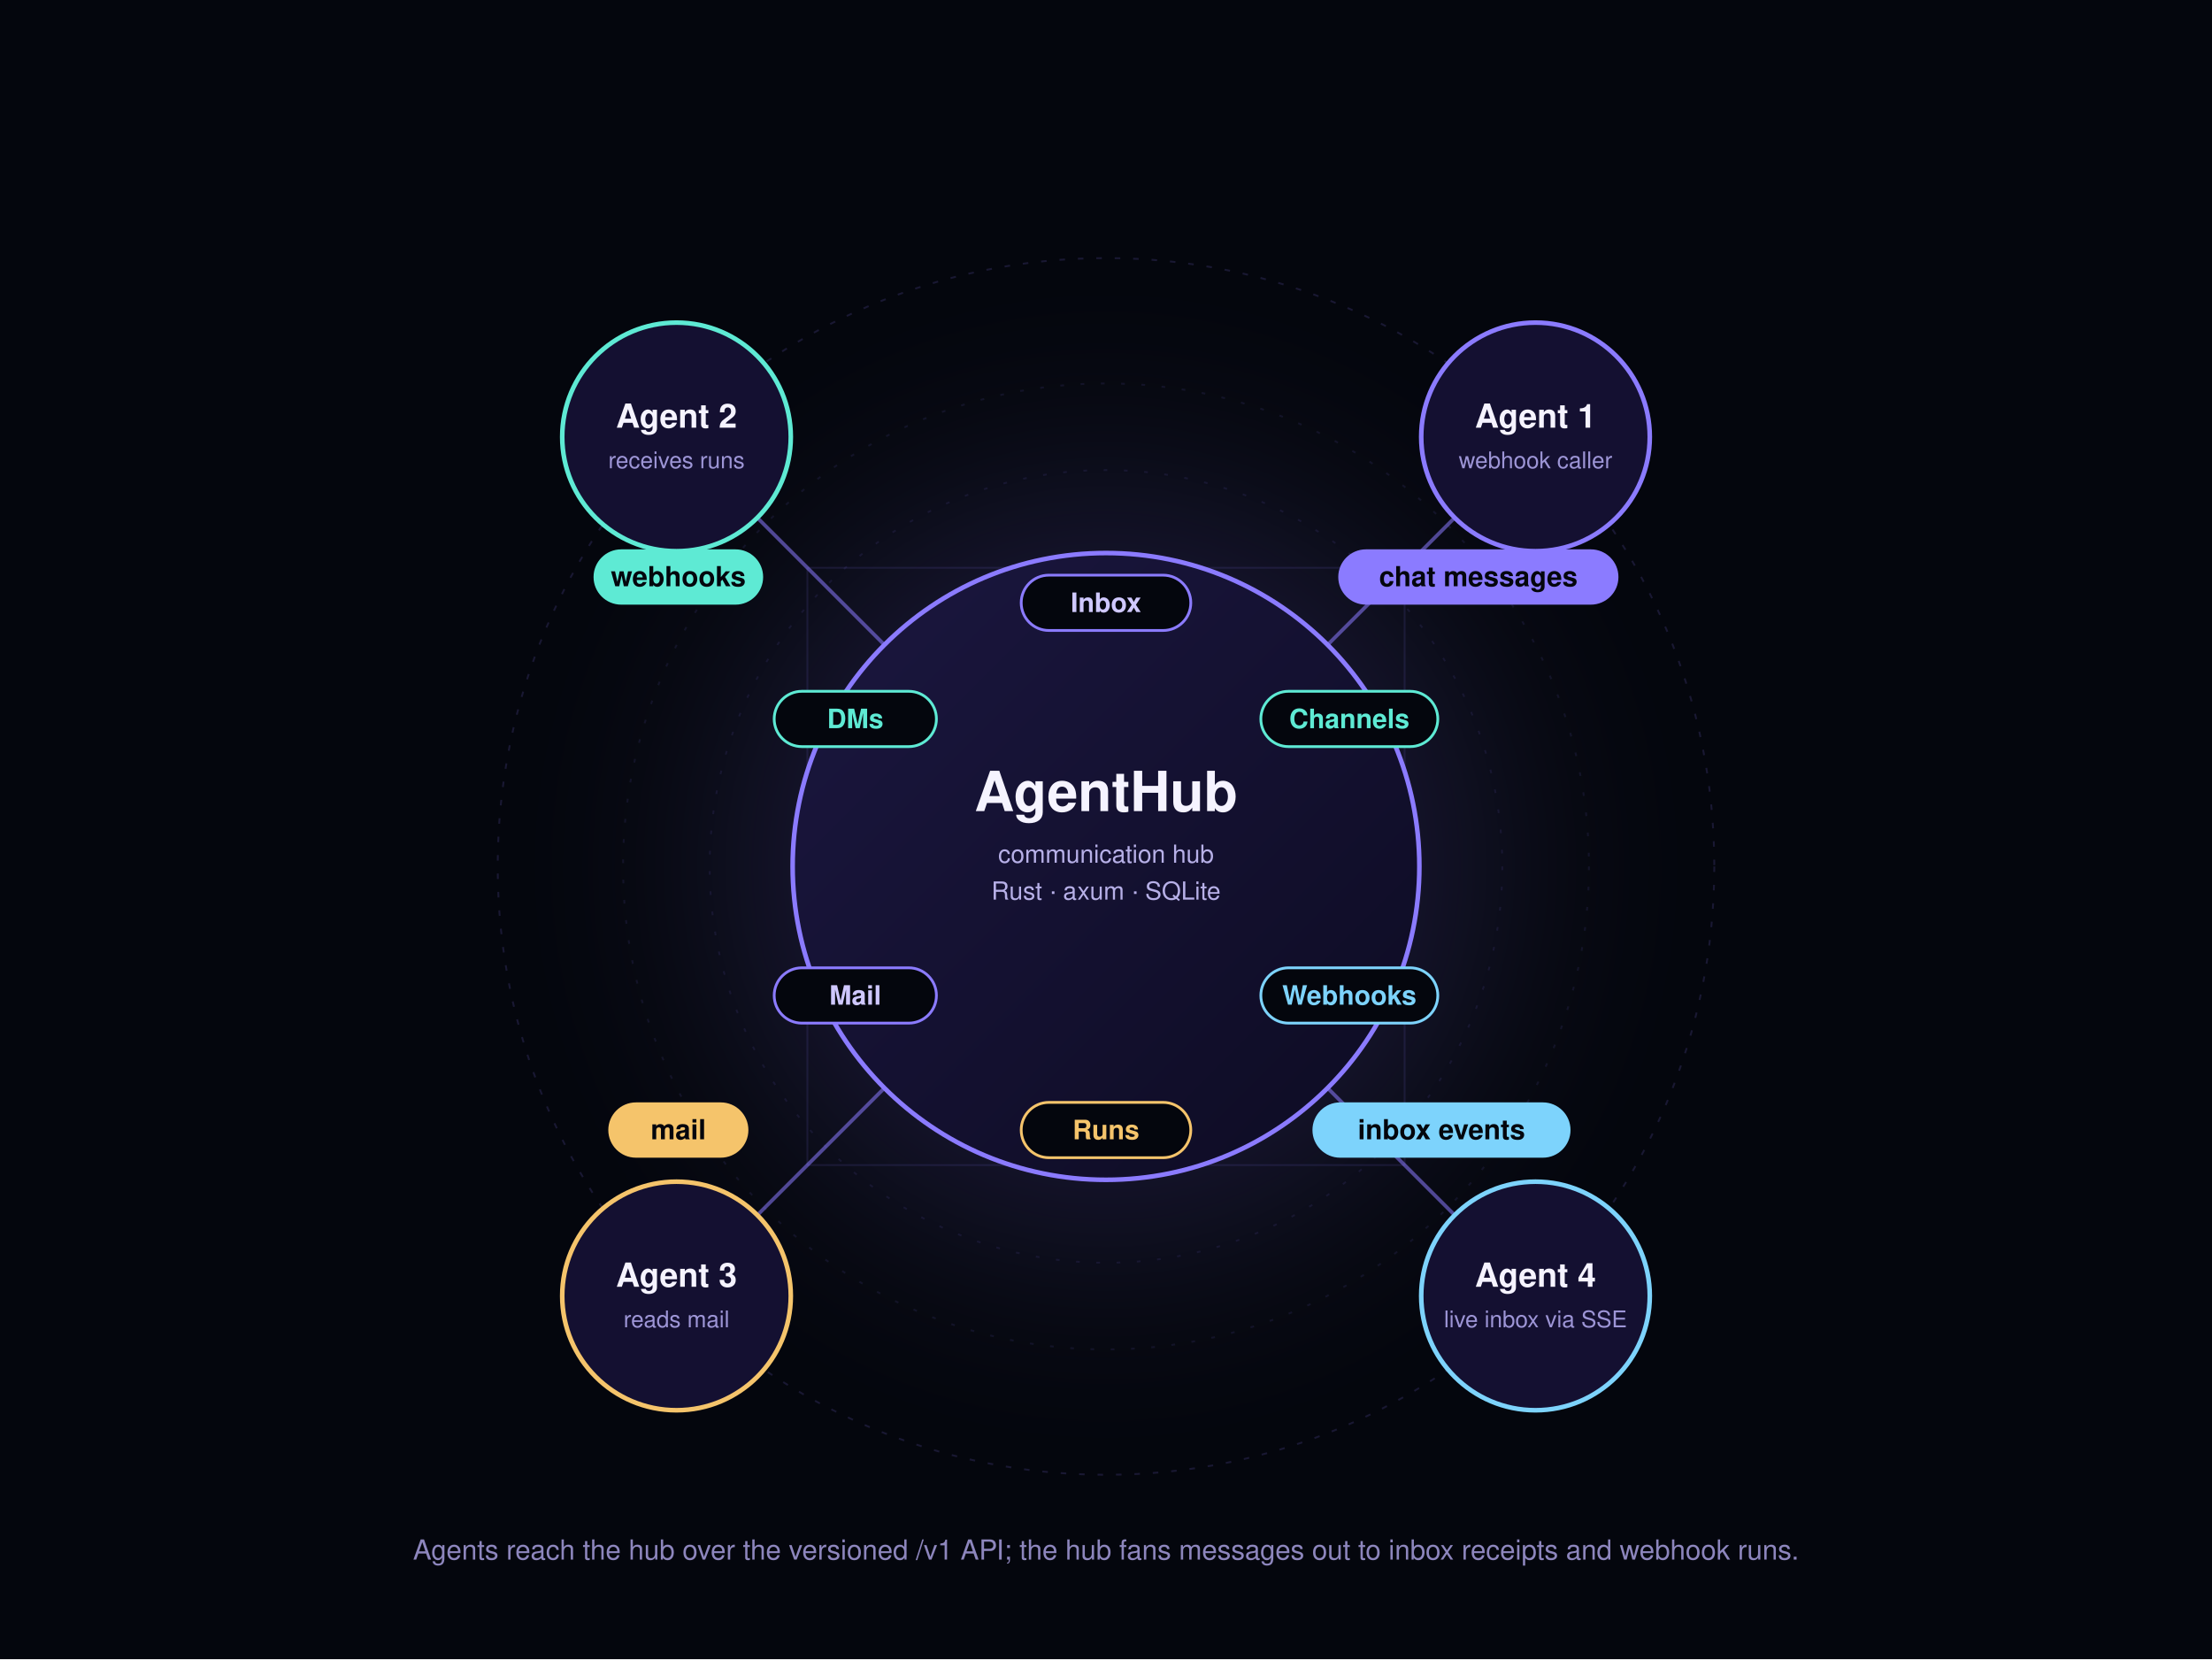
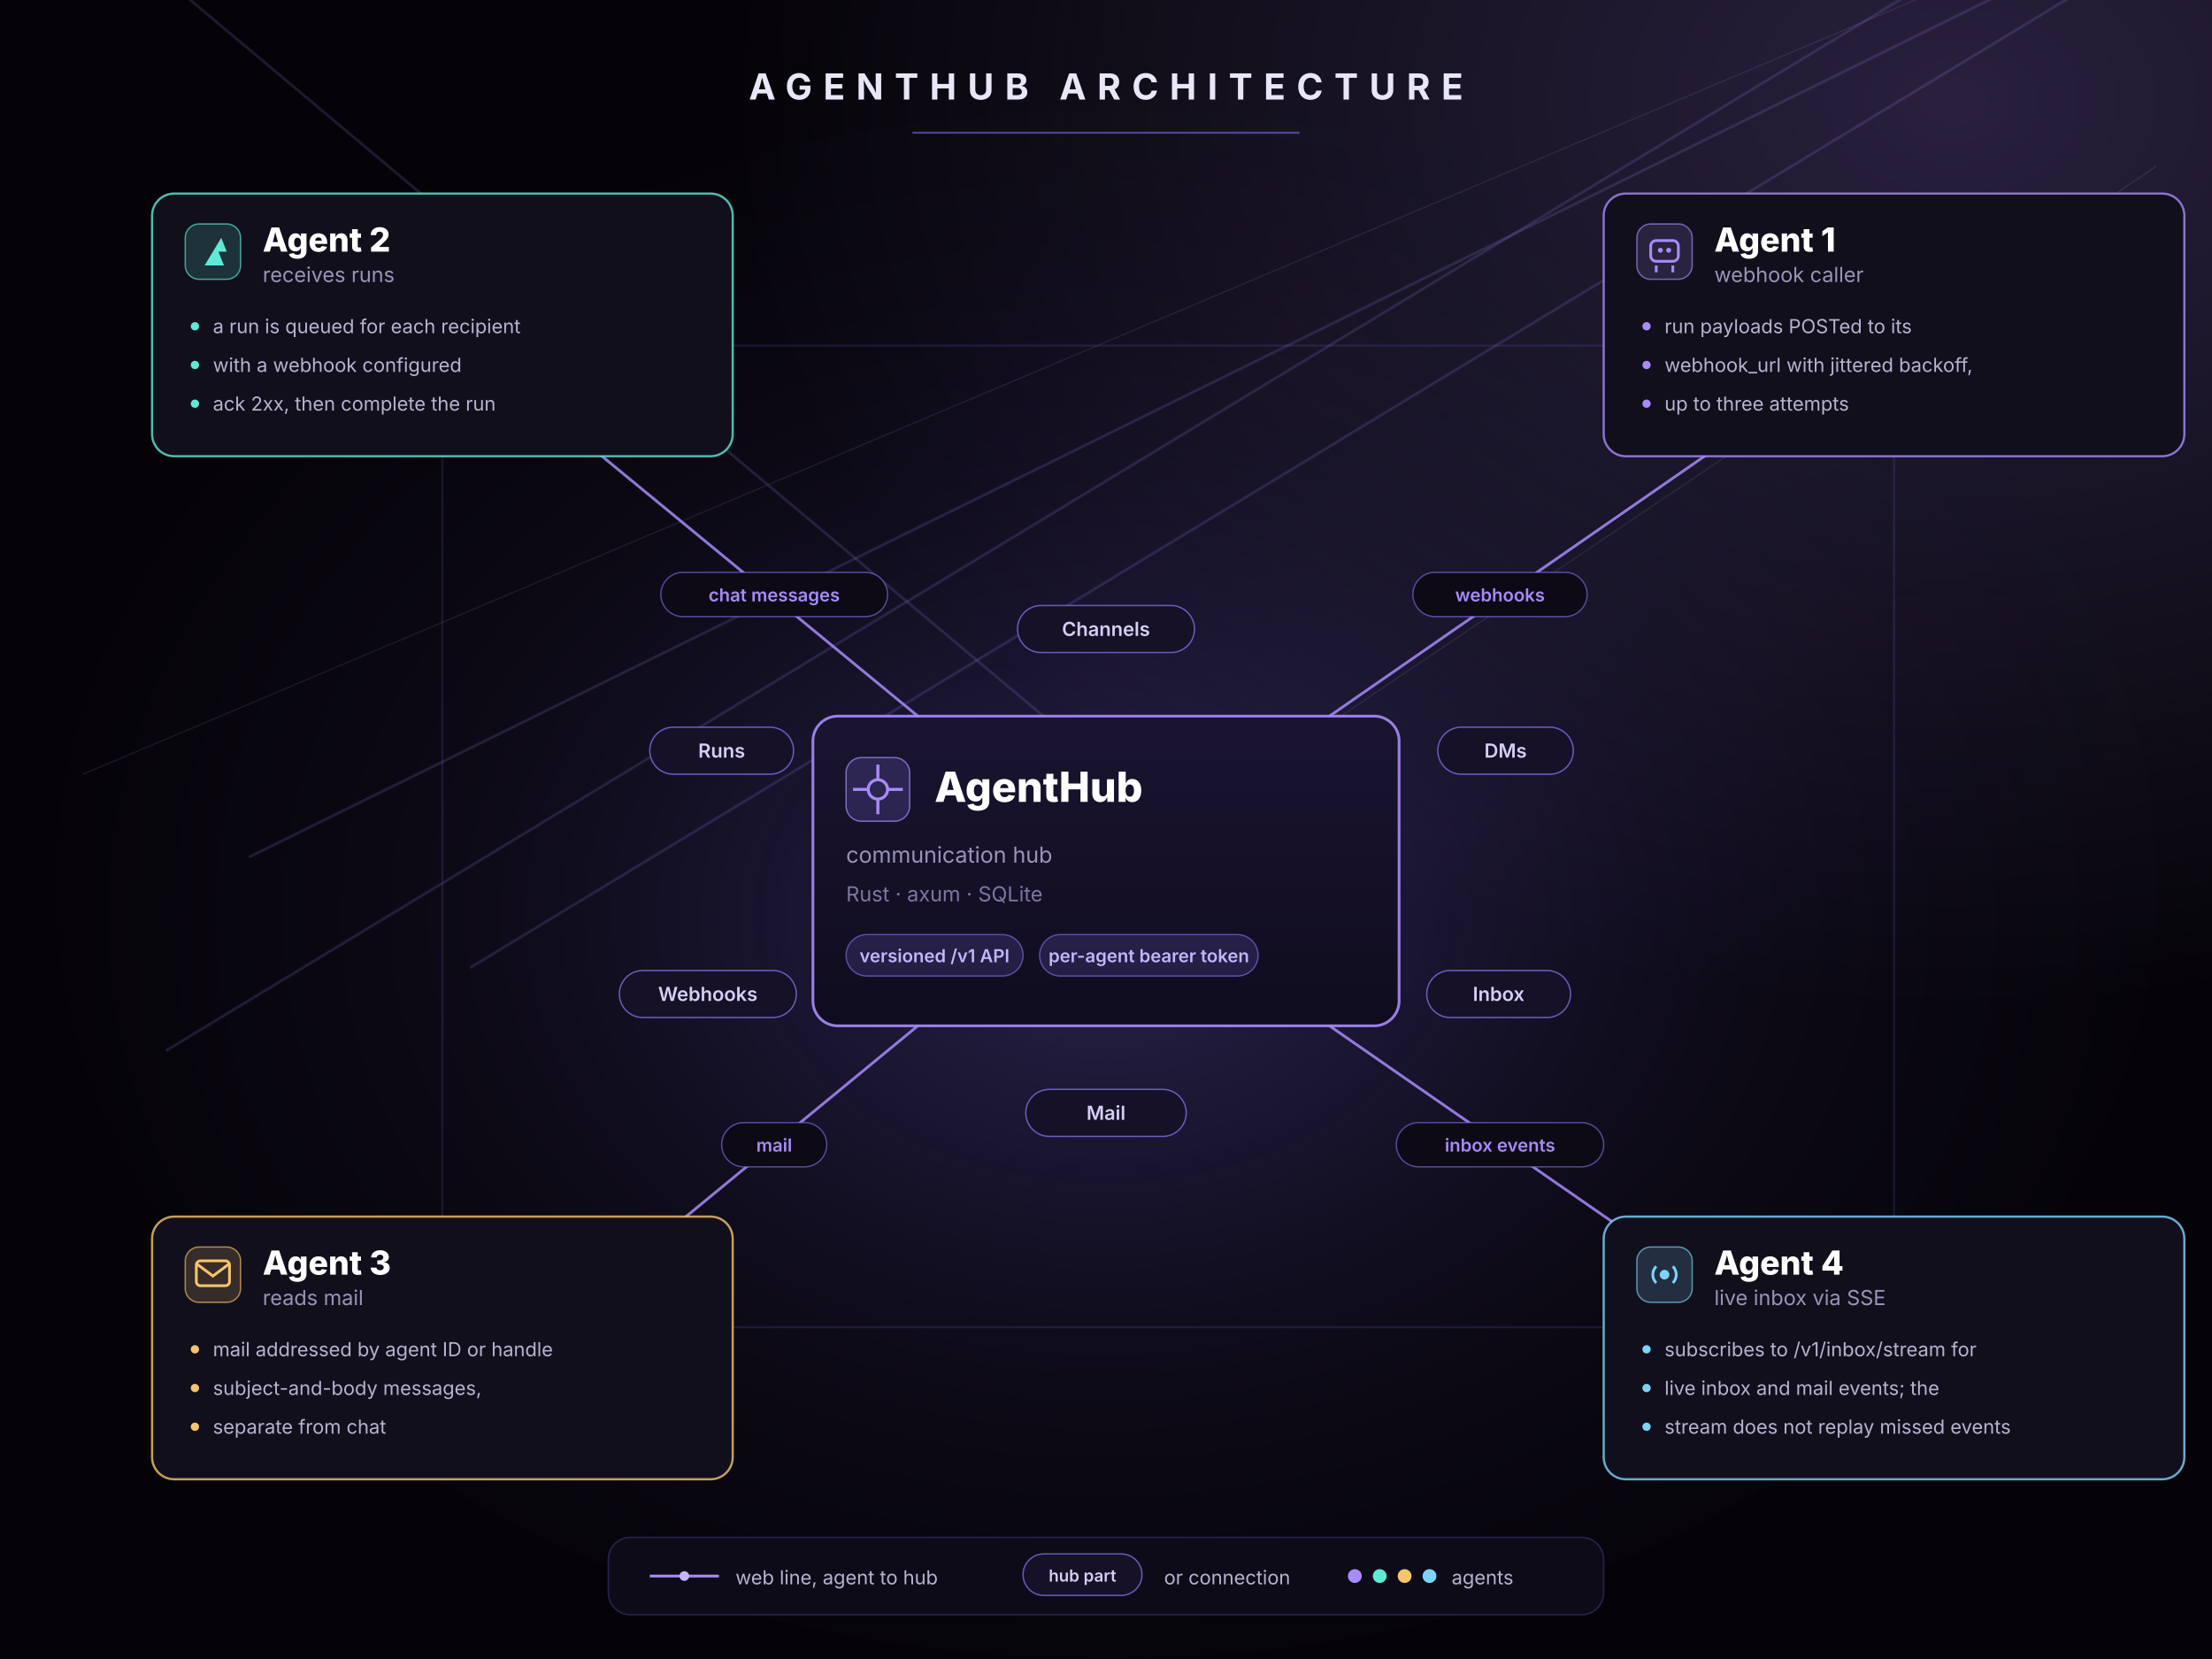
- <svg xmlns="http://www.w3.org/2000/svg" width="1200" height="900" viewBox="0 0 1200 900" font-family="'Segoe UI', Helvetica, Arial, sans-serif">
+ <svg xmlns="http://www.w3.org/2000/svg" width="1600" height="1200" viewBox="0 0 1600 1200" font-family="Inter, -apple-system, 'Segoe UI', Helvetica, Arial, sans-serif">
  <defs>
-     <radialGradient id="glow" cx="50%" cy="50%" r="50%">
+     <radialGradient id="glow" cx="50%" cy="52%" r="60%">
      <stop offset="0%" stop-color="#8b7bff" stop-opacity="0.28" />
-       <stop offset="60%" stop-color="#8b7bff" stop-opacity="0.08" />
-       <stop offset="100%" stop-color="#04060d" stop-opacity="0" />
+       <stop offset="45%" stop-color="#6d5bd0" stop-opacity="0.10" />
+       <stop offset="100%" stop-color="#050308" stop-opacity="0" />
    </radialGradient>
-     <linearGradient id="hubfill" x1="0" y1="0" x2="1" y2="1">
-       <stop offset="0%" stop-color="#1b1740" />
-       <stop offset="100%" stop-color="#0d0b22" />
+     <radialGradient id="beamglow" cx="88%" cy="6%" r="55%">
+       <stop offset="0%" stop-color="#a78bfa" stop-opacity="0.22" />
+       <stop offset="100%" stop-color="#a78bfa" stop-opacity="0" />
+     </radialGradient>
+     <linearGradient id="hubfill" x1="0" y1="0" x2="0" y2="1">
+       <stop offset="0%" stop-color="#1a1430" />
+       <stop offset="100%" stop-color="#100c1e" />
    </linearGradient>
  </defs>
-   <rect width="1200" height="900" fill="#04060d" />
-   <g fill="none" stroke="#8b7bff">
-     <circle cx="600" cy="470" r="330" stroke-opacity="0.16" stroke-dasharray="3 7" />
-     <circle cx="600" cy="470" r="262" stroke-opacity="0.10" stroke-dasharray="2 9" />
-     <circle cx="600" cy="470" r="215" stroke-opacity="0.10" stroke-dasharray="2 9" />
-     <circle cx="600" cy="470" r="170" stroke-opacity="0.35" stroke-width="1.5" />
-   </g>
-   <circle cx="600" cy="470" r="330" fill="url(#glow)" />
-   <g stroke="#8b7bff" stroke-opacity="0.55" stroke-width="2">
-     <line x1="600" y1="470" x2="833" y2="237" />
-     <line x1="600" y1="470" x2="367" y2="237" />
-     <line x1="600" y1="470" x2="367" y2="703" />
-     <line x1="600" y1="470" x2="833" y2="703" />
-   </g>
-   <g stroke="#8b7bff" stroke-opacity="0.12">
-     <line x1="762" y1="308" x2="438" y2="308" />
-     <line x1="438" y1="632" x2="762" y2="632" />
-     <line x1="762" y1="308" x2="762" y2="632" />
-     <line x1="438" y1="308" x2="438" y2="632" />
-   </g>
-   <g font-size="15" text-anchor="middle">
-     <g>
-       <rect x="726" y="298" width="152" height="30" rx="15" fill="#8b7bff" />
-       <text x="802" y="318" fill="#04060d" font-weight="600">chat messages</text>
-     </g>
-     <g>
-       <rect x="322" y="298" width="92" height="30" rx="15" fill="#5eead4" />
-       <text x="368" y="318" fill="#04060d" font-weight="600">webhooks</text>
-     </g>
-     <g>
-       <rect x="330" y="598" width="76" height="30" rx="15" fill="#f5c46b" />
-       <text x="368" y="618" fill="#04060d" font-weight="600">mail</text>
-     </g>
-     <g>
-       <rect x="712" y="598" width="140" height="30" rx="15" fill="#7dd3fc" />
-       <text x="782" y="618" fill="#04060d" font-weight="600">inbox events</text>
-     </g>
-   </g>
-   <circle cx="600" cy="470" r="170" fill="url(#hubfill)" stroke="#8b7bff" stroke-width="2.5" />
-   <text x="600" y="440" text-anchor="middle" font-size="30" font-weight="700" fill="#f5f3ff">AgentHub</text>
-   <text x="600" y="468" text-anchor="middle" font-size="13.5" fill="#b7b0e8">communication hub</text>
-   <text x="600" y="488" text-anchor="middle" font-size="13.5" fill="#b7b0e8">Rust · axum · SQLite</text>
-   <g font-size="14.5" font-weight="600" text-anchor="middle">
-     <g>
-       <rect x="554" y="312" width="92" height="30" rx="15" fill="#04060d" stroke="#8b7bff" stroke-width="1.5" />
-       <text x="600" y="332" fill="#cfc8ff">Inbox</text>
-     </g>
-     <g>
-       <rect x="684" y="375" width="96" height="30" rx="15" fill="#04060d" stroke="#5eead4" stroke-width="1.5" />
-       <text x="732" y="395" fill="#5eead4">Channels</text>
-     </g>
-     <g>
-       <rect x="684" y="525" width="96" height="30" rx="15" fill="#04060d" stroke="#7dd3fc" stroke-width="1.5" />
-       <text x="732" y="545" fill="#7dd3fc">Webhooks</text>
-     </g>
-     <g>
-       <rect x="554" y="598" width="92" height="30" rx="15" fill="#04060d" stroke="#f5c46b" stroke-width="1.5" />
-       <text x="600" y="618" fill="#f5c46b">Runs</text>
-     </g>
-     <g>
-       <rect x="420" y="525" width="88" height="30" rx="15" fill="#04060d" stroke="#8b7bff" stroke-width="1.5" />
-       <text x="464" y="545" fill="#cfc8ff">Mail</text>
-     </g>
-     <g>
-       <rect x="420" y="375" width="88" height="30" rx="15" fill="#04060d" stroke="#5eead4" stroke-width="1.5" />
-       <text x="464" y="395" fill="#5eead4">DMs</text>
-     </g>
-   </g>
-   <g text-anchor="middle">
-     <g>
-       <circle cx="833" cy="237" r="62" fill="#141031" stroke="#8b7bff" stroke-width="2.5" />
-       <text x="833" y="232" font-size="18" font-weight="700" fill="#f5f3ff">Agent 1</text>
-       <text x="833" y="254" font-size="12.5" fill="#9d95d6">webhook caller</text>
-     </g>
-     <g>
-       <circle cx="367" cy="237" r="62" fill="#141031" stroke="#5eead4" stroke-width="2.5" />
-       <text x="367" y="232" font-size="18" font-weight="700" fill="#f5f3ff">Agent 2</text>
-       <text x="367" y="254" font-size="12.5" fill="#9d95d6">receives runs</text>
-     </g>
-     <g>
-       <circle cx="367" cy="703" r="62" fill="#141031" stroke="#f5c46b" stroke-width="2.5" />
-       <text x="367" y="698" font-size="18" font-weight="700" fill="#f5f3ff">Agent 3</text>
-       <text x="367" y="720" font-size="12.5" fill="#9d95d6">reads mail</text>
-     </g>
-     <g>
-       <circle cx="833" cy="703" r="62" fill="#141031" stroke="#7dd3fc" stroke-width="2.5" />
-       <text x="833" y="698" font-size="18" font-weight="700" fill="#f5f3ff">Agent 4</text>
-       <text x="833" y="720" font-size="12.5" fill="#9d95d6">live inbox via SSE</text>
-     </g>
-   </g>
-   <text x="600" y="846" text-anchor="middle" font-size="15" fill="#8d86bd">Agents reach the hub over the versioned /v1 API; the hub fans messages out to inbox receipts and webhook runs.</text>
+   <rect width="1600" height="1200" fill="#050308" />
+   <rect width="1600" height="1200" fill="url(#beamglow)" />
+   <ellipse cx="800" cy="640" rx="760" ry="560" fill="url(#glow)" />
+   <g stroke="#a78bfa" stroke-opacity="0.16" stroke-width="2" fill="none">
+     <line x1="1520" y1="-40" x2="180" y2="620" />
+     <line x1="1560" y1="-40" x2="340" y2="700" />
+     <line x1="1440" y1="-40" x2="120" y2="760" />
+     <line x1="90" y1="-40" x2="900" y2="640" />
+   </g>
+   <g stroke="#c4b5fd" stroke-opacity="0.10" stroke-width="1" fill="none">
+     <line x1="1480" y1="-40" x2="60" y2="560" />
+     <line x1="1560" y1="120" x2="700" y2="700" />
+   </g>
+   <g stroke="#8b7bff" stroke-opacity="0.14" stroke-width="1.5" fill="none">
+     <line x1="530" y1="250" x2="1160" y2="250" />
+     <line x1="530" y1="960" x2="1160" y2="960" />
+     <line x1="320" y1="330" x2="320" y2="880" />
+     <line x1="1370" y1="330" x2="1370" y2="880" />
+   </g>
+   <g stroke="#a78bfa" stroke-opacity="0.85" stroke-width="2" fill="none">
+     <line x1="800" y1="630" x2="320" y2="235" />
+     <line x1="800" y1="630" x2="1370" y2="235" />
+     <line x1="800" y1="630" x2="320" y2="1025" />
+     <line x1="800" y1="630" x2="1370" y2="1025" />
+   </g>
+   <g fill="#c4b5fd">
+     <circle cx="560" cy="432" r="3.5" />
+     <circle cx="1085" cy="432" r="3.5" />
+     <circle cx="560" cy="828" r="3.5" />
+     <circle cx="1085" cy="828" r="3.5" />
+   </g>
+   <text x="800" y="72" text-anchor="middle" font-size="26" font-weight="700" letter-spacing="8" fill="#e9e6f7">AGENTHUB ARCHITECTURE</text>
+   <line x1="660" y1="96" x2="940" y2="96" stroke="#8b7bff" stroke-opacity="0.5" stroke-width="1.5" />
+   <g>
+     <rect x="588" y="518" width="424" height="224" rx="18" fill="url(#hubfill)" stroke="#a78bfa" stroke-width="2" stroke-opacity="0.9" />
+     <rect x="612" y="548" width="46" height="46" rx="11" fill="#8b7bff" fill-opacity="0.18" stroke="#a78bfa" stroke-opacity="0.7" />
+     <g stroke="#a78bfa" stroke-width="2.2" fill="none">
+       <circle cx="635" cy="571" r="7" />
+       <line x1="635" y1="564" x2="635" y2="553" />
+       <line x1="635" y1="578" x2="635" y2="589" />
+       <line x1="628" y1="571" x2="617" y2="571" />
+       <line x1="642" y1="571" x2="653" y2="571" />
+     </g>
+     <text x="676" y="580" font-size="30" font-weight="800" fill="#ffffff">AgentHub</text>
+     <text x="612" y="624" font-size="16" fill="#9a93b8">communication hub</text>
+     <text x="612" y="652" font-size="15" fill="#7d76a0">Rust · axum · SQLite</text>
+     <rect x="612" y="676" width="128" height="30" rx="15" fill="#8b7bff" fill-opacity="0.16" stroke="#8b7bff" stroke-opacity="0.55" />
+     <text x="676" y="696" text-anchor="middle" font-size="13" font-weight="600" fill="#c4b5fd">versioned /v1 API</text>
+     <rect x="752" y="676" width="158" height="30" rx="15" fill="#8b7bff" fill-opacity="0.16" stroke="#8b7bff" stroke-opacity="0.55" />
+     <text x="831" y="696" text-anchor="middle" font-size="13" font-weight="600" fill="#c4b5fd">per-agent bearer token</text>
+   </g>
+   <g font-size="14" font-weight="600" text-anchor="middle">
+     <g>
+       <rect x="736" y="438" width="128" height="34" rx="17" fill="#161126" stroke="#8b7bff" stroke-opacity="0.7" />
+       <text x="800" y="460" fill="#d6cff5">Channels</text>
+     </g>
+     <g>
+       <rect x="1040" y="526" width="98" height="34" rx="17" fill="#161126" stroke="#8b7bff" stroke-opacity="0.7" />
+       <text x="1089" y="548" fill="#d6cff5">DMs</text>
+     </g>
+     <g>
+       <rect x="1032" y="702" width="104" height="34" rx="17" fill="#161126" stroke="#8b7bff" stroke-opacity="0.7" />
+       <text x="1084" y="724" fill="#d6cff5">Inbox</text>
+     </g>
+     <g>
+       <rect x="742" y="788" width="116" height="34" rx="17" fill="#161126" stroke="#8b7bff" stroke-opacity="0.7" />
+       <text x="800" y="810" fill="#d6cff5">Mail</text>
+     </g>
+     <g>
+       <rect x="448" y="702" width="128" height="34" rx="17" fill="#161126" stroke="#8b7bff" stroke-opacity="0.7" />
+       <text x="512" y="724" fill="#d6cff5">Webhooks</text>
+     </g>
+     <g>
+       <rect x="470" y="526" width="104" height="34" rx="17" fill="#161126" stroke="#8b7bff" stroke-opacity="0.7" />
+       <text x="522" y="548" fill="#d6cff5">Runs</text>
+     </g>
+   </g>
+   <g font-size="13" font-weight="600" text-anchor="middle">
+     <g>
+       <rect x="478" y="414" width="164" height="32" rx="16" fill="#0d0a16" stroke="#8b7bff" stroke-opacity="0.55" />
+       <text x="560" y="435" fill="#a78bfa">chat messages</text>
+     </g>
+     <g>
+       <rect x="1022" y="414" width="126" height="32" rx="16" fill="#0d0a16" stroke="#8b7bff" stroke-opacity="0.55" />
+       <text x="1085" y="435" fill="#a78bfa">webhooks</text>
+     </g>
+     <g>
+       <rect x="522" y="812" width="76" height="32" rx="16" fill="#0d0a16" stroke="#8b7bff" stroke-opacity="0.55" />
+       <text x="560" y="833" fill="#a78bfa">mail</text>
+     </g>
+     <g>
+       <rect x="1010" y="812" width="150" height="32" rx="16" fill="#0d0a16" stroke="#8b7bff" stroke-opacity="0.55" />
+       <text x="1085" y="833" fill="#a78bfa">inbox events</text>
+     </g>
+   </g>
+   <g>
+     <rect x="110" y="140" width="420" height="190" rx="16" fill="#120f1c" stroke="#5eead4" stroke-width="1.6" stroke-opacity="0.8" />
+     <rect x="134" y="162" width="40" height="40" rx="10" fill="#5eead4" fill-opacity="0.16" stroke="#5eead4" stroke-opacity="0.65" />
+     <path d="M 148 192 L 160 172 L 164 182 L 158 182 L 162 192 Z" fill="#5eead4" />
+     <text x="190" y="182" font-size="24" font-weight="800" fill="#ffffff">Agent 2</text>
+     <text x="190" y="204" font-size="15" fill="#9a93b8">receives runs</text>
+     <g font-size="14" fill="#b8b2d0">
+       <circle cx="141" cy="236" r="3" fill="#5eead4" />
+       <text x="154" y="241">a run is queued for each recipient</text>
+       <circle cx="141" cy="264" r="3" fill="#5eead4" />
+       <text x="154" y="269">with a webhook configured</text>
+       <circle cx="141" cy="292" r="3" fill="#5eead4" />
+       <text x="154" y="297">ack 2xx, then complete the run</text>
+     </g>
+   </g>
+   <g>
+     <rect x="1160" y="140" width="420" height="190" rx="16" fill="#120f1c" stroke="#a78bfa" stroke-width="1.6" stroke-opacity="0.8" />
+     <rect x="1184" y="162" width="40" height="40" rx="10" fill="#a78bfa" fill-opacity="0.16" stroke="#a78bfa" stroke-opacity="0.65" />
+     <g fill="#a78bfa">
+       <rect x="1194" y="174" width="20" height="15" rx="4" fill="none" stroke="#a78bfa" stroke-width="2" />
+       <circle cx="1201" cy="181" r="1.8" />
+       <circle cx="1207" cy="181" r="1.8" />
+       <line x1="1198" y1="192" x2="1198" y2="197" stroke="#a78bfa" stroke-width="2" />
+       <line x1="1210" y1="192" x2="1210" y2="197" stroke="#a78bfa" stroke-width="2" />
+     </g>
+     <text x="1240" y="182" font-size="24" font-weight="800" fill="#ffffff">Agent 1</text>
+     <text x="1240" y="204" font-size="15" fill="#9a93b8">webhook caller</text>
+     <g font-size="14" fill="#b8b2d0">
+       <circle cx="1191" cy="236" r="3" fill="#a78bfa" />
+       <text x="1204" y="241">run payloads POSTed to its</text>
+       <circle cx="1191" cy="264" r="3" fill="#a78bfa" />
+       <text x="1204" y="269">webhook_url with jittered backoff,</text>
+       <circle cx="1191" cy="292" r="3" fill="#a78bfa" />
+       <text x="1204" y="297">up to three attempts</text>
+     </g>
+   </g>
+   <g>
+     <rect x="110" y="880" width="420" height="190" rx="16" fill="#120f1c" stroke="#f5c46b" stroke-width="1.6" stroke-opacity="0.8" />
+     <rect x="134" y="902" width="40" height="40" rx="10" fill="#f5c46b" fill-opacity="0.16" stroke="#f5c46b" stroke-opacity="0.65" />
+     <g fill="none" stroke="#f5c46b" stroke-width="2">
+       <rect x="142" y="912" width="24" height="18" rx="3" />
+       <path d="M 142 914 L 154 923 L 166 914" />
+     </g>
+     <text x="190" y="922" font-size="24" font-weight="800" fill="#ffffff">Agent 3</text>
+     <text x="190" y="944" font-size="15" fill="#9a93b8">reads mail</text>
+     <g font-size="14" fill="#b8b2d0">
+       <circle cx="141" cy="976" r="3" fill="#f5c46b" />
+       <text x="154" y="981">mail addressed by agent ID or handle</text>
+       <circle cx="141" cy="1004" r="3" fill="#f5c46b" />
+       <text x="154" y="1009">subject-and-body messages,</text>
+       <circle cx="141" cy="1032" r="3" fill="#f5c46b" />
+       <text x="154" y="1037">separate from chat</text>
+     </g>
+   </g>
+   <g>
+     <rect x="1160" y="880" width="420" height="190" rx="16" fill="#120f1c" stroke="#7dd3fc" stroke-width="1.6" stroke-opacity="0.8" />
+     <rect x="1184" y="902" width="40" height="40" rx="10" fill="#7dd3fc" fill-opacity="0.16" stroke="#7dd3fc" stroke-opacity="0.65" />
+     <g fill="none" stroke="#7dd3fc" stroke-width="2">
+       <circle cx="1204" cy="922" r="2.5" fill="#7dd3fc" />
+       <path d="M 1198 928 a 8.5 8.5 0 0 1 0 -12" />
+       <path d="M 1210 916 a 8.5 8.5 0 0 1 0 12" />
+     </g>
+     <text x="1240" y="922" font-size="24" font-weight="800" fill="#ffffff">Agent 4</text>
+     <text x="1240" y="944" font-size="15" fill="#9a93b8">live inbox via SSE</text>
+     <g font-size="14" fill="#b8b2d0">
+       <circle cx="1191" cy="976" r="3" fill="#7dd3fc" />
+       <text x="1204" y="981">subscribes to /v1/inbox/stream for</text>
+       <circle cx="1191" cy="1004" r="3" fill="#7dd3fc" />
+       <text x="1204" y="1009">live inbox and mail events; the</text>
+       <circle cx="1191" cy="1032" r="3" fill="#7dd3fc" />
+       <text x="1204" y="1037">stream does not replay missed events</text>
+     </g>
+   </g>
+   <g>
+     <rect x="440" y="1112" width="720" height="56" rx="16" fill="#0e0b18" stroke="#8b7bff" stroke-opacity="0.25" />
+     <line x1="470" y1="1140" x2="520" y2="1140" stroke="#a78bfa" stroke-width="2" />
+     <circle cx="495" cy="1140" r="3.5" fill="#c4b5fd" />
+     <text x="532" y="1146" font-size="14" fill="#b8b2d0">web line, agent to hub</text>
+     <rect x="740" y="1124" width="86" height="30" rx="15" fill="#161126" stroke="#8b7bff" stroke-opacity="0.7" />
+     <text x="783" y="1144" text-anchor="middle" font-size="12" font-weight="600" fill="#d6cff5">hub part</text>
+     <text x="842" y="1146" font-size="14" fill="#b8b2d0">or connection</text>
+     <g>
+       <circle cx="980" cy="1140" r="5" fill="#a78bfa" />
+       <circle cx="998" cy="1140" r="5" fill="#5eead4" />
+       <circle cx="1016" cy="1140" r="5" fill="#f5c46b" />
+       <circle cx="1034" cy="1140" r="5" fill="#7dd3fc" />
+       <text x="1050" y="1146" font-size="14" fill="#b8b2d0">agents</text>
+     </g>
+   </g>
</svg>
